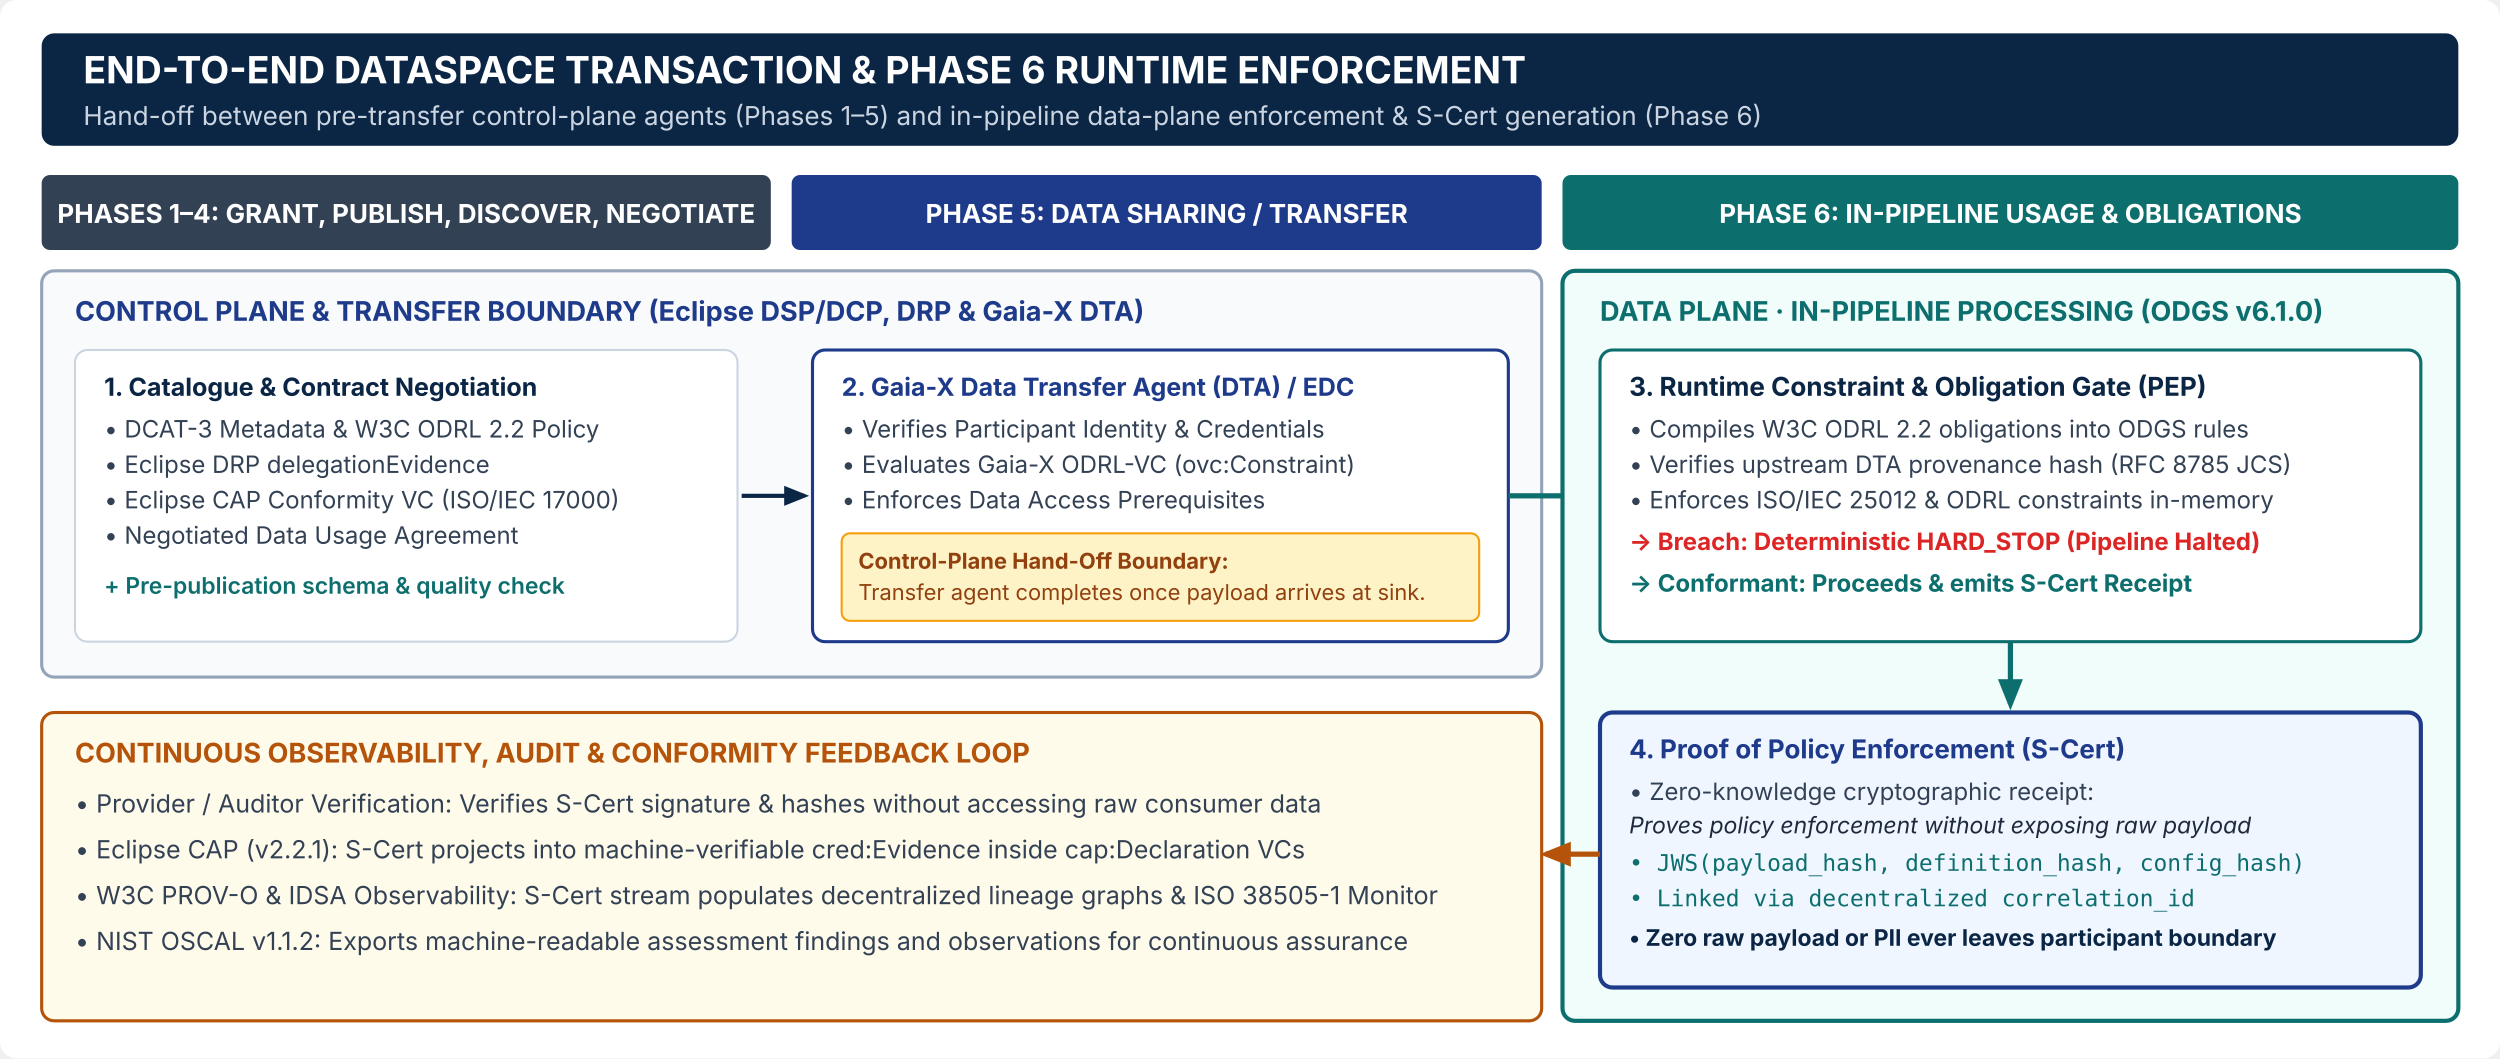
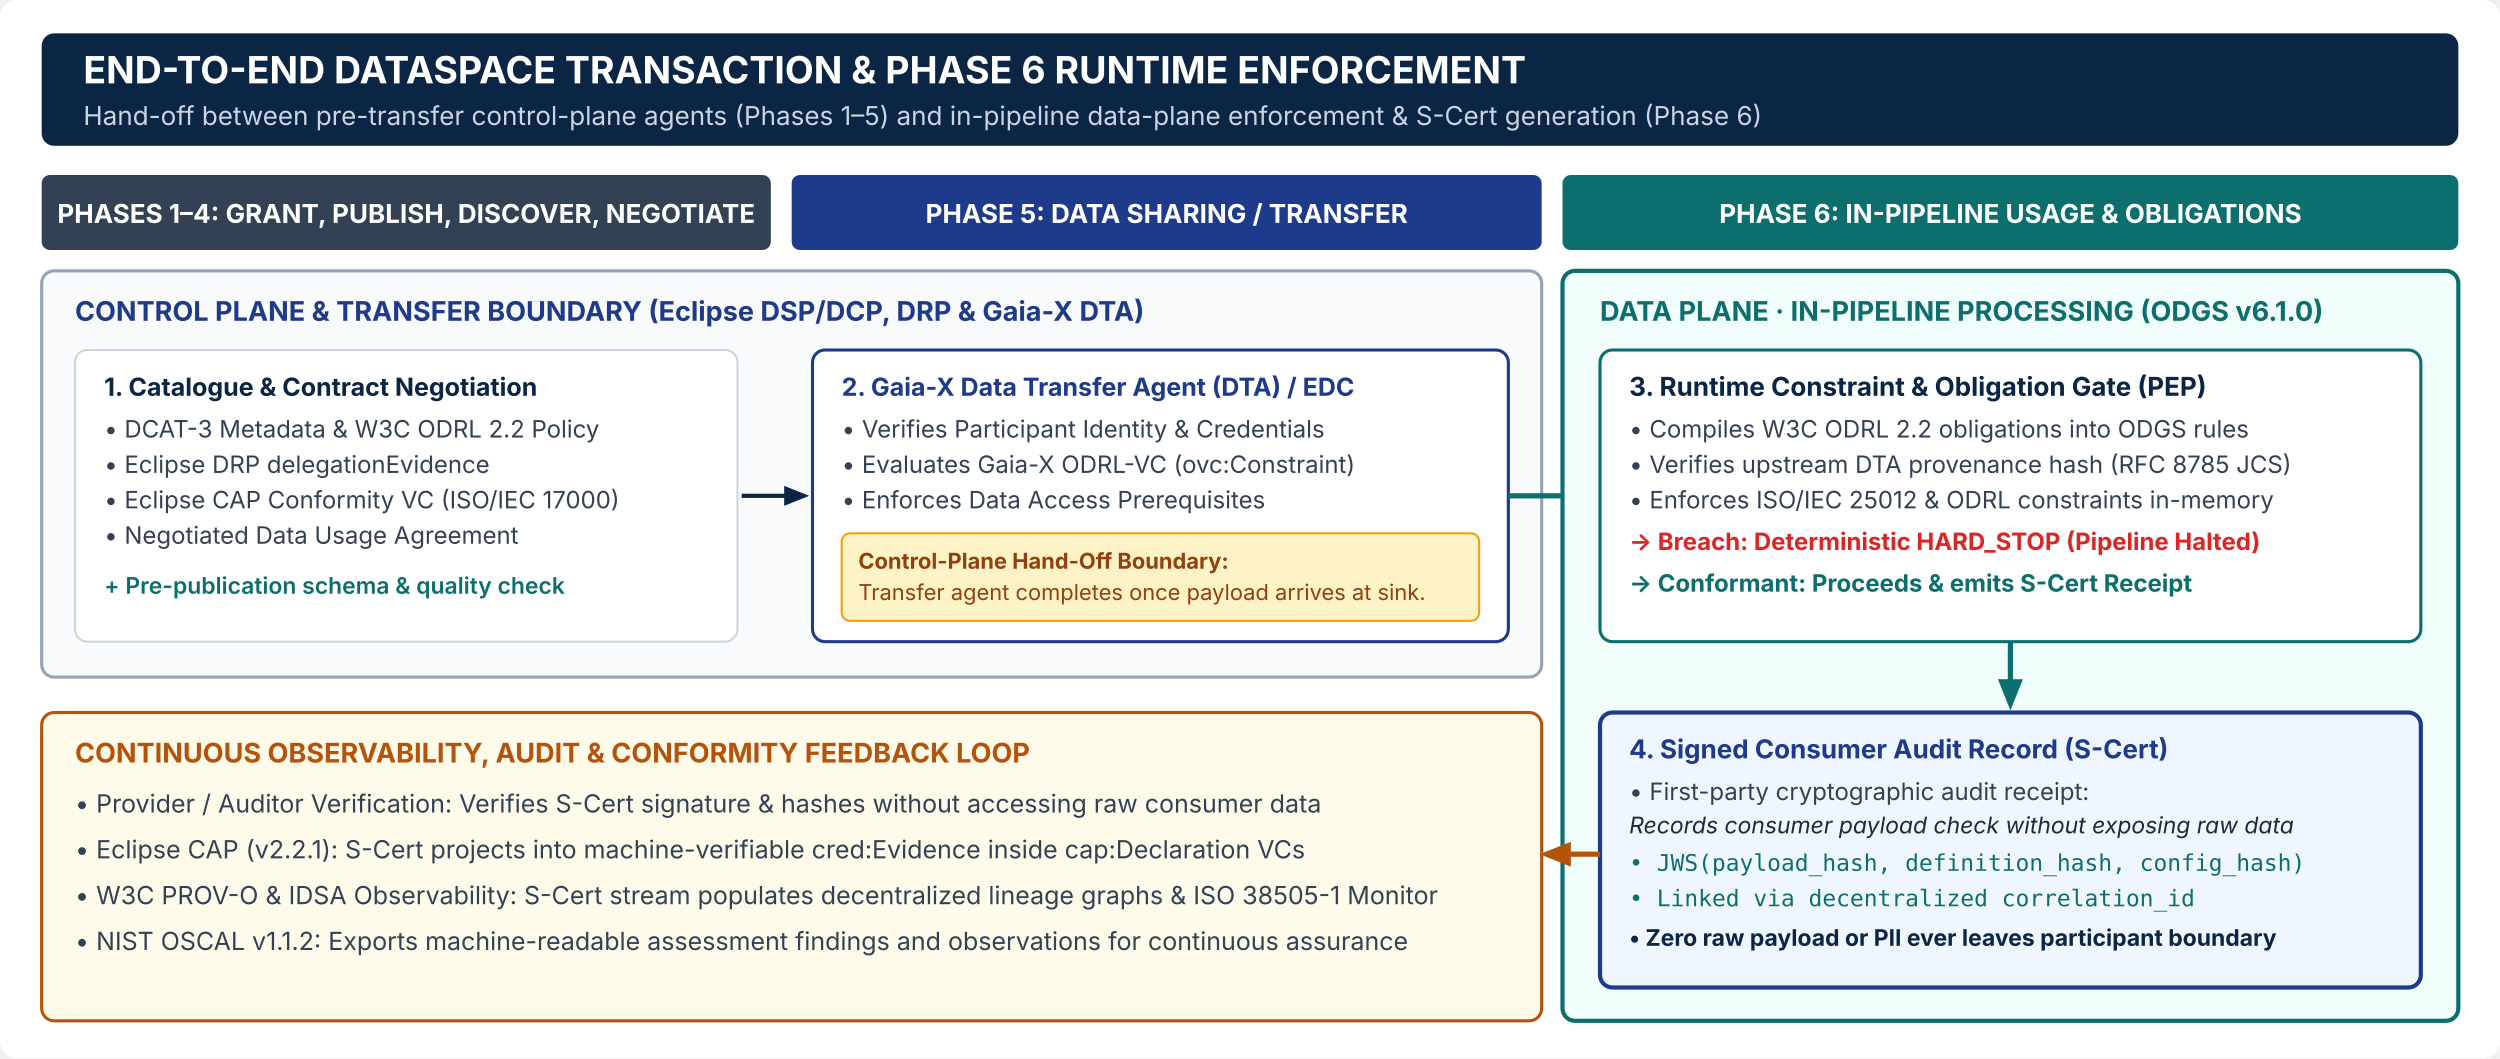
<svg xmlns="http://www.w3.org/2000/svg" width="1200" height="508" viewBox="0 0 1200 508">
  <defs>
    <style>
      text { font-family: 'Inter', -apple-system, BlinkMacSystemFont, 'Segoe UI', Roboto, Helvetica, Arial, sans-serif; }
      .mono { font-family: 'JetBrains Mono', 'SFMono-Regular', Consolas, monospace; }
    </style>
    <marker id="arrowNavy" viewBox="0 0 10 10" refX="8" refY="5" markerWidth="6" markerHeight="6" orient="auto-start-reverse">
      <path d="M 0 1 L 10 5 L 0 9 z" fill="#0B2545" />
    </marker>
    <marker id="arrowTeal" viewBox="0 0 10 10" refX="8" refY="5" markerWidth="6" markerHeight="6" orient="auto-start-reverse">
      <path d="M 0 1 L 10 5 L 0 9 z" fill="#0D6E6E" />
    </marker>
    <marker id="arrowAmber" viewBox="0 0 10 10" refX="8" refY="5" markerWidth="6" markerHeight="6" orient="auto-start-reverse">
      <path d="M 0 1 L 10 5 L 0 9 z" fill="#B45309" />
    </marker>
  </defs>
  <rect width="100%" height="100%" fill="#FFFFFF" rx="8" />
  <rect x="20" y="16" width="1160" height="54" rx="6" fill="#0B2545" />
  <text x="40" y="40" font-size="18" font-weight="700" fill="#FFFFFF">END-TO-END DATASPACE TRANSACTION &amp; PHASE 6 RUNTIME ENFORCEMENT</text>
  <text x="40" y="60" font-size="12.5" fill="#CBD5E1">Hand-off between pre-transfer control-plane agents (Phases 1–5) and in-pipeline data-plane enforcement &amp; S-Cert generation (Phase 6)</text>
  <rect x="20" y="84" width="350" height="36" rx="4" fill="#334155" />
  <text x="195" y="107" font-size="12.5" font-weight="700" fill="#FFFFFF" text-anchor="middle">PHASES 1–4: GRANT, PUBLISH, DISCOVER, NEGOTIATE</text>
  <rect x="380" y="84" width="360" height="36" rx="4" fill="#1E3A8A" />
  <text x="560" y="107" font-size="12.5" font-weight="700" fill="#FFFFFF" text-anchor="middle">PHASE 5: DATA SHARING / TRANSFER</text>
  <rect x="750" y="84" width="430" height="36" rx="4" fill="#0D6E6E" />
  <text x="965" y="107" font-size="12.5" font-weight="700" fill="#FFFFFF" text-anchor="middle">PHASE 6: IN-PIPELINE USAGE &amp; OBLIGATIONS</text>
  <rect x="20" y="130" width="720" height="195" rx="6" fill="#F8FAFC" stroke="#94A3B8" stroke-width="1.5" />
  <text x="36" y="154" font-size="13" font-weight="700" fill="#1E3A8A">CONTROL PLANE &amp; TRANSFER BOUNDARY (Eclipse DSP/DCP, DRP &amp; Gaia-X DTA)</text>
  <rect x="36" y="168" width="318" height="140" rx="6" fill="#FFFFFF" stroke="#CBD5E1" />
  <text x="50" y="190" font-size="12" font-weight="700" fill="#0B2545">1. Catalogue &amp; Contract Negotiation</text>
  <text x="50" y="210" font-size="11.5" fill="#334155">• DCAT-3 Metadata &amp; W3C ODRL 2.2 Policy</text>
  <text x="50" y="227" font-size="11.5" fill="#334155">• Eclipse DRP delegationEvidence</text>
  <text x="50" y="244" font-size="11.5" fill="#334155">• Eclipse CAP Conformity VC (ISO/IEC 17000)</text>
  <text x="50" y="261" font-size="11.5" fill="#334155">• Negotiated Data Usage Agreement</text>
  <text x="50" y="285" font-size="11" font-weight="600" fill="#0D6E6E">+ Pre-publication schema &amp; quality check</text>
  <path d="M 356 238 L 386 238" stroke="#0B2545" stroke-width="2" marker-end="url(#arrowNavy)" />
  <rect x="390" y="168" width="334" height="140" rx="6" fill="#FFFFFF" stroke="#1E3A8A" stroke-width="1.5" />
  <text x="404" y="190" font-size="12" font-weight="700" fill="#1E3A8A">2. Gaia-X Data Transfer Agent (DTA) / EDC</text>
  <text x="404" y="210" font-size="11.5" fill="#334155">• Verifies Participant Identity &amp; Credentials</text>
  <text x="404" y="227" font-size="11.5" fill="#334155">• Evaluates Gaia-X ODRL-VC (ovc:Constraint)</text>
  <text x="404" y="244" font-size="11.5" fill="#334155">• Enforces Data Access Prerequisites</text>
  <rect x="404" y="256" width="306" height="42" rx="4" fill="#FEF3C7" stroke="#F59E0B" />
  <text x="412" y="273" font-size="10.5" font-weight="700" fill="#92400E">Control-Plane Hand-Off Boundary:</text>
  <text x="412" y="288" font-size="10.5" fill="#92400E">Transfer agent completes once payload arrives at sink.</text>
  <path d="M 724 238 L 766 238" stroke="#0D6E6E" stroke-width="2.5" marker-end="url(#arrowTeal)" />
  <rect x="750" y="130" width="430" height="360" rx="6" fill="#F0FDFA" stroke="#0D6E6E" stroke-width="2" />
  <text x="768" y="154" font-size="13" font-weight="700" fill="#0D6E6E">DATA PLANE · IN-PIPELINE PROCESSING (ODGS v6.1.0)</text>
  <rect x="768" y="168" width="394" height="140" rx="6" fill="#FFFFFF" stroke="#0D6E6E" stroke-width="1.5" />
  <text x="782" y="190" font-size="12.5" font-weight="700" fill="#0B2545">3. Runtime Constraint &amp; Obligation Gate (PEP)</text>
  <text x="782" y="210" font-size="11.5" fill="#334155">• Compiles W3C ODRL 2.2 obligations into ODGS rules</text>
  <text x="782" y="227" font-size="11.5" fill="#334155">• Verifies upstream DTA provenance hash (RFC 8785 JCS)</text>
  <text x="782" y="244" font-size="11.5" fill="#334155">• Enforces ISO/IEC 25012 &amp; ODRL constraints in-memory</text>
  <text x="782" y="264" font-size="11.5" font-weight="700" fill="#DC2626">→ Breach: Deterministic HARD_STOP (Pipeline Halted)</text>
  <text x="782" y="284" font-size="11.5" font-weight="700" fill="#0D6E6E">→ Conformant: Proceeds &amp; emits S-Cert Receipt</text>
  <path d="M 965 308 L 965 338" stroke="#0D6E6E" stroke-width="2.5" marker-end="url(#arrowTeal)" />
  <rect x="768" y="342" width="394" height="132" rx="6" fill="#EFF6FF" stroke="#1E3A8A" stroke-width="2" />
-   <text x="782" y="364" font-size="12.5" font-weight="700" fill="#1E3A8A">4. Proof of Policy Enforcement (S-Cert)</text>
-   <text x="782" y="384" font-size="11.5" fill="#334155">• Zero-knowledge cryptographic receipt:</text>
-   <text x="782" y="400" font-size="11" font-style="italic" fill="#1E293B">  Proves policy enforcement without exposing raw payload</text>
+   <text x="782" y="364" font-size="12.5" font-weight="700" fill="#1E3A8A">4. Signed Consumer Audit Record (S-Cert)</text>
+   <text x="782" y="384" font-size="11.5" fill="#334155">• First-party cryptographic audit receipt:</text>
+   <text x="782" y="400" font-size="11" font-style="italic" fill="#1E293B">  Records consumer payload check without exposing raw data</text>
  <text x="782" y="418" font-size="11" class="mono" fill="#0D6E6E">• JWS(payload_hash, definition_hash, config_hash)</text>
  <text x="782" y="435" font-size="11" class="mono" fill="#0D6E6E">• Linked via decentralized correlation_id</text>
  <text x="782" y="454" font-size="11" font-weight="700" fill="#0B2545">• Zero raw payload or PII ever leaves participant boundary</text>
  <rect x="20" y="342" width="720" height="148" rx="6" fill="#FFFBEB" stroke="#B45309" stroke-width="1.5" />
  <text x="36" y="366" font-size="13" font-weight="700" fill="#B45309">CONTINUOUS OBSERVABILITY, AUDIT &amp; CONFORMITY FEEDBACK LOOP</text>
  <text x="36" y="390" font-size="12" fill="#334155">• Provider / Auditor Verification: Verifies S-Cert signature &amp; hashes without accessing raw consumer data</text>
  <text x="36" y="412" font-size="12" fill="#334155">• Eclipse CAP (v2.2.1): S-Cert projects into machine-verifiable cred:Evidence inside cap:Declaration VCs</text>
  <text x="36" y="434" font-size="12" fill="#334155">• W3C PROV-O &amp; IDSA Observability: S-Cert stream populates decentralized lineage graphs &amp; ISO 38505-1 Monitor</text>
  <text x="36" y="456" font-size="12" fill="#334155">• NIST OSCAL v1.1.2: Exports machine-readable assessment findings and observations for continuous assurance</text>
  <path d="M 768 410 L 742 410" stroke="#B45309" stroke-width="2.5" marker-end="url(#arrowAmber)" />
</svg>
